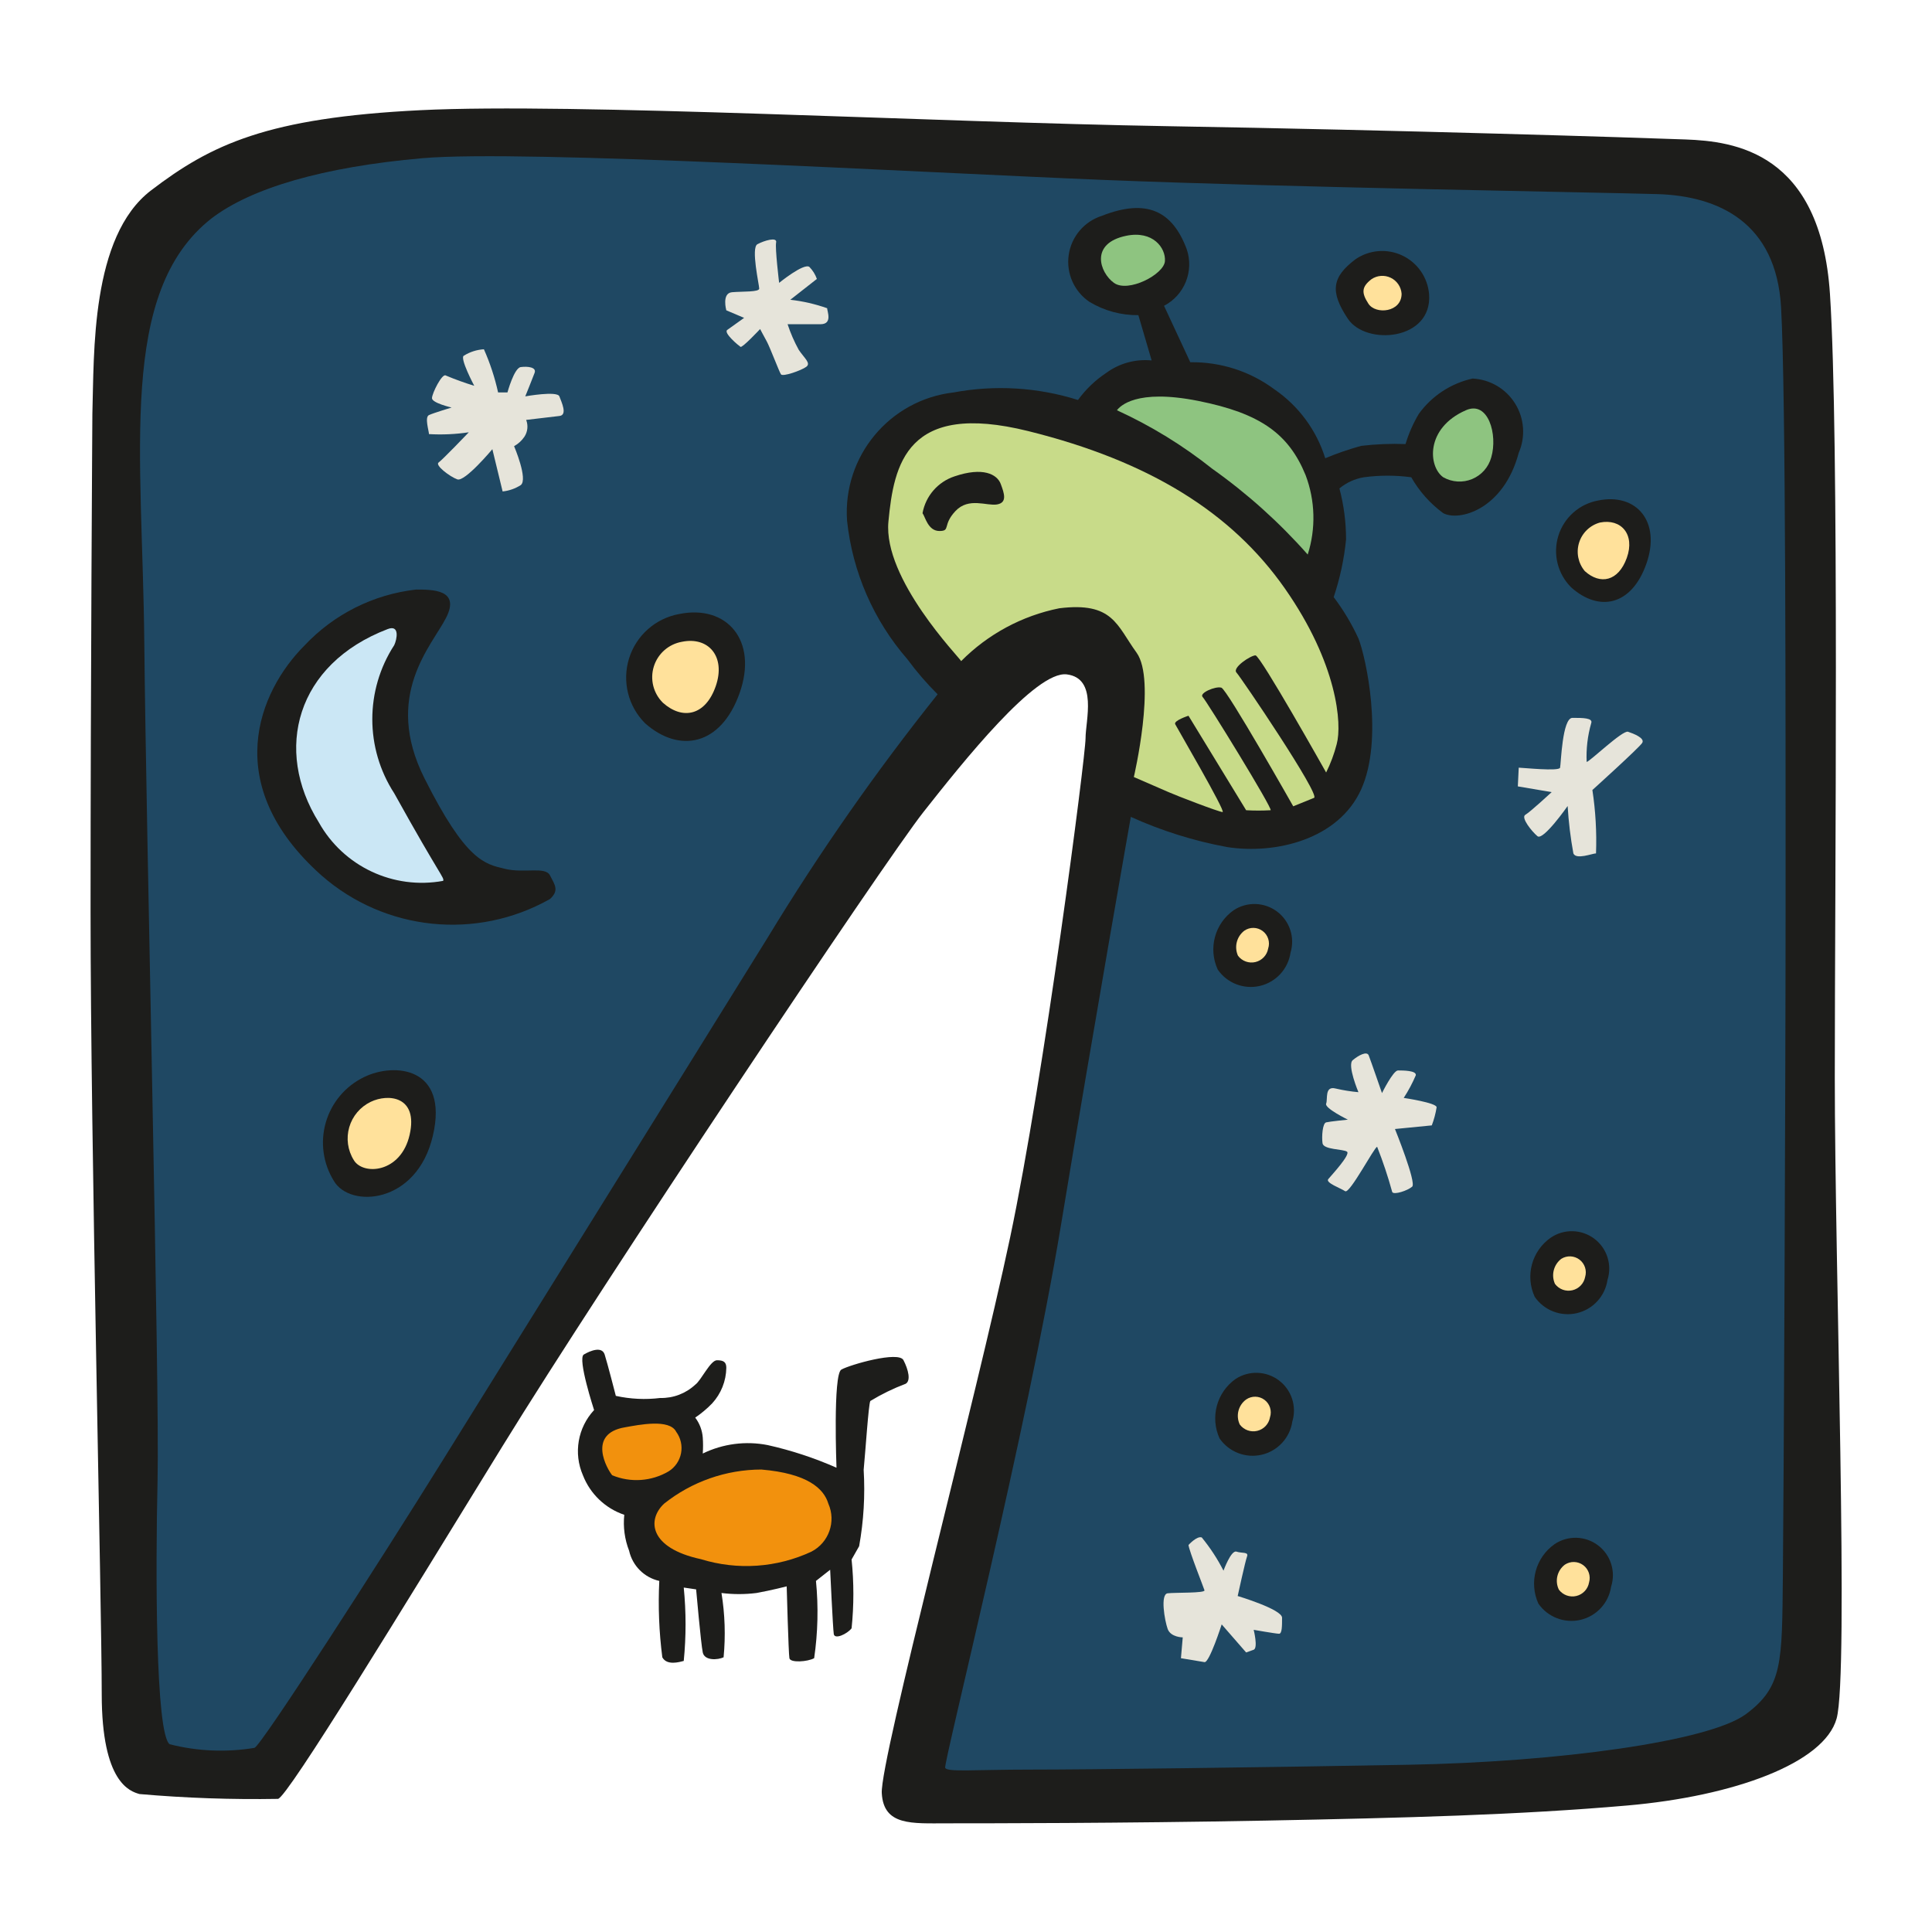
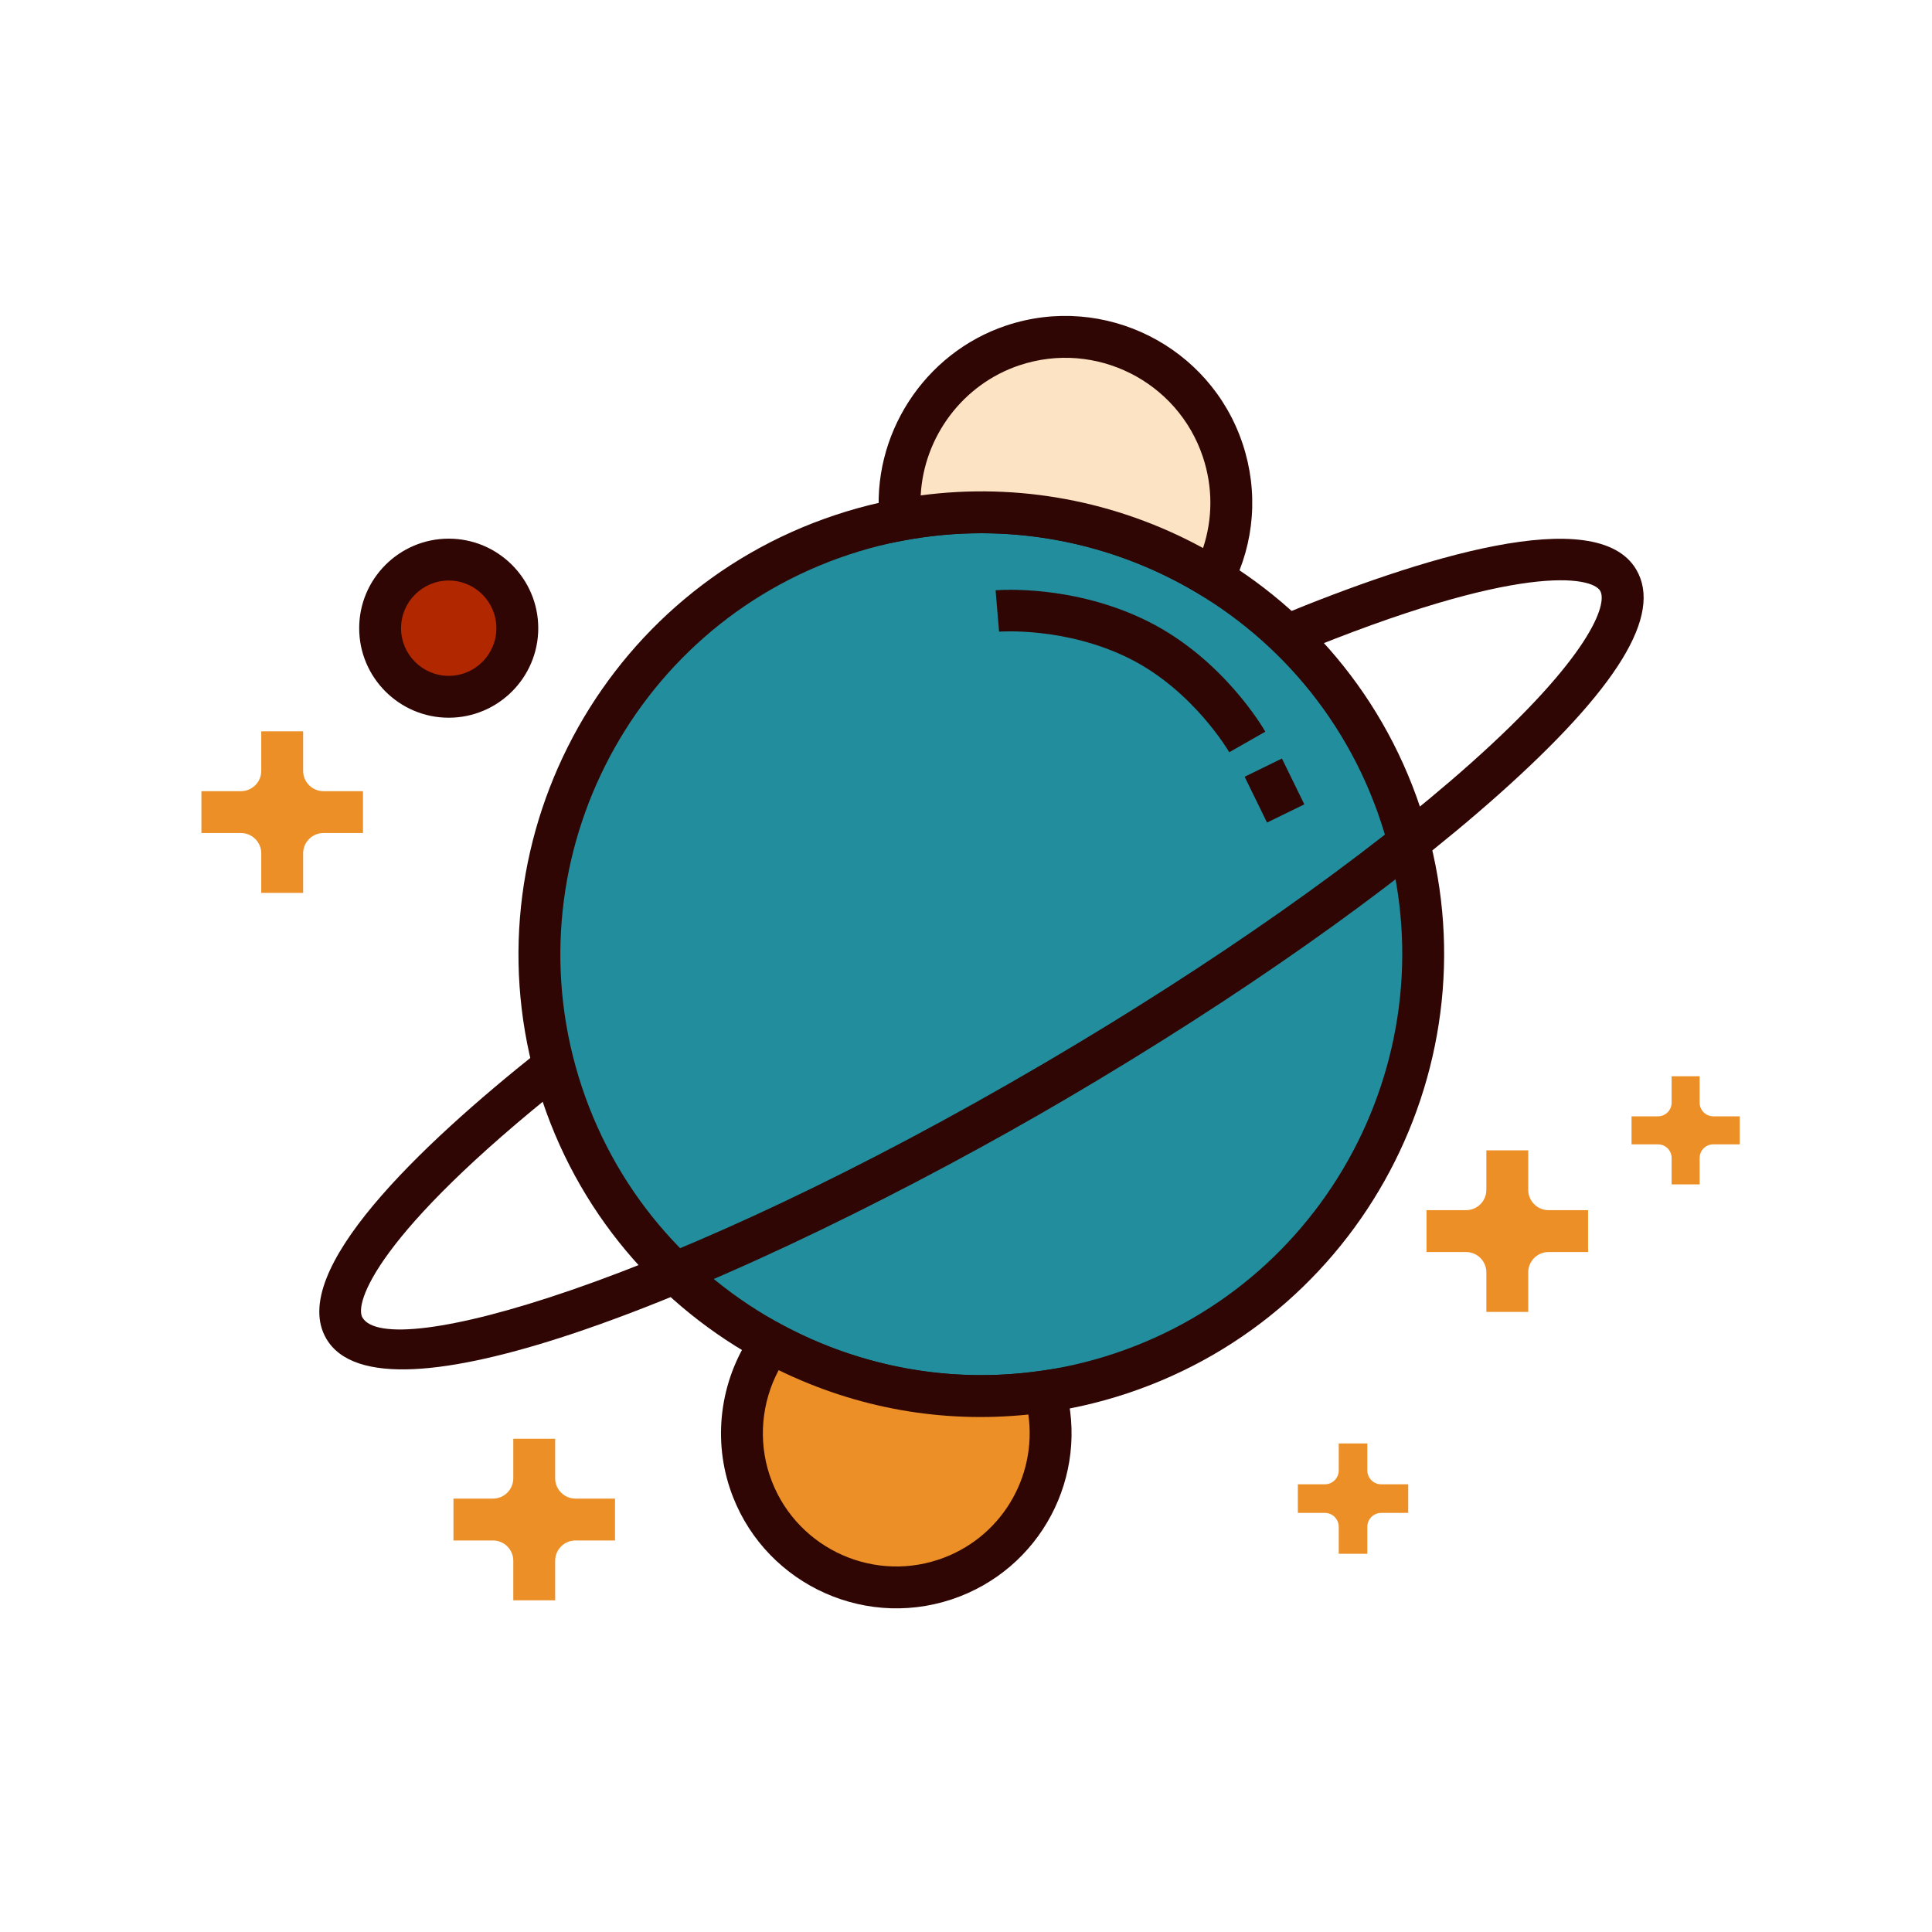
- <svg xmlns="http://www.w3.org/2000/svg" width="800px" height="800px" viewBox="0 0 64 64">
-   <path d="m60.78 35.68c0-6.31.15-21.22-.16-25.94s-3.19-5.06-4.78-5.12-9.41-.31-17.16-.44-19.68-.78-24.75-.53-6.93 1.13-8.93 2.66-1.88 5.4-1.94 7.4c0 0-.06 8.82-.06 16.47s.37 23 .37 25.94.94 3.22 1.25 3.31a44 44 0 0 0 4.59.16c.32-.06 4.13-6.31 7.44-11.69s12.63-19.34 13.94-21 3.72-4.69 4.75-4.56.62 1.53.62 2.12-1.37 11.19-2.5 16.54-4.31 17.31-4.25 18.4 1 1 2.16 1 5.84 0 10.53-.09 8.44-.19 12-.5 6.53-1.41 6.94-2.88-.06-14.93-.06-21.25zm-30.85 9.38c-.15-.32-1.78.15-2.06.31s-.16 3.25-.16 3.25a12.29 12.29 0 0 0 -2.28-.75 3.41 3.41 0 0 0 -2.15.28 3.77 3.77 0 0 0 0-.53 1.25 1.25 0 0 0 -.25-.66 3.56 3.56 0 0 0 .56-.47 1.78 1.78 0 0 0 .47-1.18c0-.19-.09-.25-.31-.25s-.53.68-.72.81a1.64 1.64 0 0 1 -1.16.44 4.35 4.35 0 0 1 -1.47-.07s-.28-1.09-.37-1.37-.47-.13-.69 0 .34 1.84.34 1.84a2 2 0 0 0 -.37 2.16 2.24 2.24 0 0 0 1.37 1.31 2.55 2.55 0 0 0 .16 1.19 1.32 1.32 0 0 0 1 1 14.28 14.28 0 0 0 .1 2.53c.15.28.56.16.71.12a12.31 12.31 0 0 0 0-2.43l.41.06s.16 1.81.22 2.09.5.25.69.16a8.31 8.31 0 0 0 -.07-2.13 4.63 4.63 0 0 0 1.16 0c.5-.09 1-.22 1-.22s.06 2.22.09 2.38.6.12.82 0a10.55 10.55 0 0 0 .06-2.56l.47-.37s.09 1.94.12 2.13.44 0 .59-.19a11.07 11.07 0 0 0 0-2.28l.25-.44a10.67 10.67 0 0 0 .15-2.53c.06-.62.16-2.16.22-2.28a7 7 0 0 1 1.17-.57c.18-.1.09-.47-.07-.78z" fill="#1d1d1b" />
-   <path d="m7 7.24c1.3-1 3.68-1.71 7-2s16.37.47 22.56.72 16.31.41 18.34.47 3.94.94 4.1 3.75.15 13.85.15 19.75-.06 19.41-.09 22.28 0 3.66-1.22 4.57-6.25 1.59-11.19 1.68-10.62.16-12.5.16-2.78.09-2.84-.06 2.72-11.22 3.84-18 2.31-13.5 2.31-13.5a13.77 13.77 0 0 0 3.19 1c1.6.25 3.69-.25 4.44-1.91s.16-4.37-.09-5a7.41 7.41 0 0 0 -.82-1.37 8.67 8.67 0 0 0 .41-1.91 6.6 6.6 0 0 0 -.22-1.69 1.7 1.7 0 0 1 .81-.37 5.88 5.88 0 0 1 1.57 0 3.82 3.82 0 0 0 1.06 1.19c.53.28 2-.12 2.5-2a1.76 1.76 0 0 0 -1.53-2.46 3 3 0 0 0 -1.78 1.17 4.5 4.5 0 0 0 -.44 1 9.53 9.53 0 0 0 -1.47.06 10.06 10.06 0 0 0 -1.19.41 4.32 4.32 0 0 0 -1.68-2.28 4.55 4.55 0 0 0 -2.79-.9l-.87-1.87a1.55 1.55 0 0 0 .75-1.88c-.47-1.25-1.31-1.69-2.81-1.1a1.6 1.6 0 0 0 -.41 2.85 3.07 3.07 0 0 0 1.62.44l.44 1.5a2.18 2.18 0 0 0 -1.5.41 3.66 3.66 0 0 0 -.94.9 8.51 8.51 0 0 0 -4.12-.25 4 4 0 0 0 -3.53 4.25 8.33 8.33 0 0 0 2 4.59 9.93 9.93 0 0 0 1 1.16 76.53 76.53 0 0 0 -5.63 8.06c-3 4.84-8.78 14.12-10.78 17.34s-6 9.44-6.22 9.5a6.84 6.84 0 0 1 -2.81-.12c-.47-.35-.47-5.72-.4-8.78s-.38-21.44-.44-27.72-.88-11.6 2.22-14.04z" fill="#1f4863" />
-   <path d="m13.78 19.53c.56 0 1.47 0 1 .93s-2.1 2.57-.72 5.32 2 2.84 2.66 3 1.34-.09 1.5.22.31.5 0 .78a6.57 6.57 0 0 1 -7.57-.78c-3.37-3-2.09-6.09-.56-7.62a6 6 0 0 1 3.69-1.85z" fill="#1d1d1b" />
-   <path d="m12.84 20.84c.41-.16.31.34.22.53a4.51 4.51 0 0 0 0 4.91c1.56 2.81 1.66 2.78 1.62 2.9a3.91 3.91 0 0 1 -4.12-1.94c-1.5-2.4-.75-5.24 2.28-6.4z" fill="#cbe7f5" />
-   <path d="m22.5 20.34c1.57-.32 2.62.87 2 2.62s-2 2-3.13 1a2.14 2.14 0 0 1 1.13-3.62z" fill="#1d1d1b" />
-   <path d="m22.59 21.26c.88-.18 1.46.49 1.12 1.47s-1.1 1.13-1.75.55a1.19 1.19 0 0 1 .63-2.02z" fill="#ffe19b" />
-   <path d="m52.94 16.58c1.26-.26 2.09.69 1.6 2.09s-1.57 1.61-2.49.79a1.7 1.7 0 0 1 .89-2.88z" fill="#1d1d1b" />
-   <path d="m53 17.31c.7-.14 1.17.39.89 1.17s-.88.9-1.39.44a1 1 0 0 1 .5-1.61z" fill="#ffe19b" />
-   <path d="m12.06 35.68c1-.49 2.81-.34 2.28 1.94s-2.75 2.41-3.28 1.5a2.41 2.41 0 0 1 1-3.44z" fill="#1d1d1b" />
-   <path d="m12.28 36.5c.58-.28 1.58-.19 1.29 1.09s-1.55 1.35-1.85.84a1.35 1.35 0 0 1 .56-1.93z" fill="#ffe19b" />
-   <path d="m15.71 12.78s-.5-.94-.34-1a1.41 1.41 0 0 1 .66-.21 7.48 7.48 0 0 1 .47 1.43h.31s.22-.81.44-.84.53 0 .46.19-.31.78-.31.78 1.06-.19 1.13 0 .28.62 0 .65l-1.1.13a.61.61 0 0 1 -.06.56 1 1 0 0 1 -.34.31s.47 1.1.22 1.29a1.38 1.38 0 0 1 -.6.21l-.34-1.4s-.91 1.09-1.16 1-.75-.47-.62-.56 1-1 1-1a6.39 6.39 0 0 1 -1.32.06c0-.1-.15-.56 0-.63s.75-.25.75-.25-.65-.15-.65-.31.34-.84.46-.75a9.94 9.94 0 0 0 .94.34z" fill="#e6e4da" />
-   <path d="m24.06 10.28s-.16-.57.19-.6.9 0 .9-.12-.28-1.35-.06-1.47.66-.25.62-.06.1 1.34.1 1.34.81-.66 1-.53a1.08 1.08 0 0 1 .25.4l-.88.69a5.55 5.55 0 0 1 1.22.28c0 .1.19.53-.22.53h-1.09a5 5 0 0 0 .37.85c.19.28.41.44.25.56s-.78.34-.84.25-.37-.91-.47-1.09-.22-.41-.22-.41-.59.63-.65.59-.57-.46-.44-.56l.56-.4z" fill="#e6e4da" />
-   <g fill="#8ec480">
-     <path d="m37.31 7.81c.88-.18 1.31.4 1.28.84s-1.22 1.06-1.69.72-.81-1.31.41-1.56z" />
-     <path d="m37 13.59c.1-.13.63-.72 2.69-.31s3 1.09 3.56 2.46a4 4 0 0 1 .07 2.63 18.49 18.49 0 0 0 -3.16-2.84 15.27 15.27 0 0 0 -3.16-1.94z" />
-     <path d="m48.56 13.59c.74-.33 1.06.81.84 1.56a1.09 1.09 0 0 1 -1.59.66c-.5-.35-.6-1.63.75-2.22z" />
-   </g>
-   <path d="m44.9 8.59a1.56 1.56 0 0 1 2.44 1.15c.12 1.54-2.09 1.72-2.69.82s-.53-1.38.25-1.97z" fill="#1d1d1b" />
-   <path d="m45.43 9.25a.64.64 0 0 1 1 .48c0 .62-.86.7-1.1.33s-.22-.56.1-.81z" fill="#ffe19b" />
-   <path d="m50.31 25.43c.12 0 1.34.13 1.37 0s.07-1.65.41-1.65.69 0 .62.18a4 4 0 0 0 -.15 1.28c.09 0 1.19-1.06 1.37-1s.57.21.47.37-1.65 1.56-1.65 1.56a11.24 11.24 0 0 1 .12 2.1c-.12 0-.66.22-.75 0a13.11 13.11 0 0 1 -.19-1.57s-.81 1.16-1 1-.56-.62-.4-.71.87-.75.87-.75l-1.12-.19z" fill="#e6e4da" />
-   <path d="m40.87 30.15a1.25 1.25 0 0 1 1.88 1.41 1.33 1.33 0 0 1 -2.41.56 1.59 1.59 0 0 1 .53-1.97z" fill="#1d1d1b" />
-   <path d="m41.22 30.83a.52.52 0 0 1 .79.59.56.56 0 0 1 -1 .24.69.69 0 0 1 .21-.83z" fill="#ffe19b" />
-   <path d="m40.93 45.68a1.25 1.25 0 0 1 1.88 1.41 1.33 1.33 0 0 1 -2.41.56 1.6 1.6 0 0 1 .53-1.97z" fill="#1d1d1b" />
-   <path d="m41.28 46.36a.52.52 0 0 1 .79.59.56.56 0 0 1 -1 .24.67.67 0 0 1 .21-.83z" fill="#ffe19b" />
-   <path d="m51.37 41a1.24 1.24 0 0 1 1.88 1.4 1.33 1.33 0 0 1 -2.41.56 1.58 1.58 0 0 1 .53-1.96z" fill="#1d1d1b" />
-   <path d="m51.72 41.7a.53.53 0 0 1 .79.6.56.56 0 0 1 -1 .23.69.69 0 0 1 .21-.83z" fill="#ffe19b" />
-   <path d="m51.5 51.15a1.24 1.24 0 0 1 1.87 1.41 1.33 1.33 0 0 1 -2.41.56 1.6 1.6 0 0 1 .54-1.97z" fill="#1d1d1b" />
-   <path d="m51.84 51.83a.53.53 0 0 1 .8.59.56.56 0 0 1 -1 .24.67.67 0 0 1 .2-.83z" fill="#ffe19b" />
-   <path d="m45 36.18s-.38-.9-.19-1.06.47-.31.53-.16.44 1.25.44 1.25.37-.75.53-.75.62 0 .59.16a4.85 4.85 0 0 1 -.4.75s1.09.16 1.09.31a3 3 0 0 1 -.16.6l-1.22.12s.72 1.78.57 1.91-.6.28-.66.18a14.63 14.63 0 0 0 -.5-1.5c-.09 0-.91 1.57-1.06 1.47s-.66-.28-.56-.4.75-.82.62-.91-.78-.06-.81-.28 0-.66.12-.69.72-.09.72-.09-.78-.38-.72-.53-.06-.6.32-.5a5.44 5.44 0 0 0 .75.12z" fill="#e6e4da" />
-   <path d="m39.37 51.18s.28-.31.44-.25a6.2 6.2 0 0 1 .72 1.1s.25-.69.43-.63.41 0 .35.16-.31 1.31-.31 1.31 1.47.44 1.47.72 0 .53-.1.53-.84-.13-.84-.13.15.6 0 .66l-.25.09-.81-.93s-.41 1.28-.57 1.25l-.78-.13.06-.69s-.4 0-.5-.28-.25-1.15 0-1.18 1.25 0 1.22-.1-.5-1.28-.53-1.5z" fill="#e6e4da" />
-   <path d="m20.71 47.28c.45-.08 1.47-.29 1.69.15a.91.91 0 0 1 -.25 1.31 2.1 2.1 0 0 1 -1.87.13c-.16-.19-.85-1.38.43-1.59z" fill="#f2910d" />
-   <path d="m22 49.81a5.19 5.19 0 0 1 3.22-1.13c1.53.13 2.07.63 2.22 1.13a1.23 1.23 0 0 1 -.56 1.59 5.1 5.1 0 0 1 -3.66.25c-1.72-.37-1.79-1.31-1.22-1.84z" fill="#f2910d" />
-   <path d="m31.84 21.9c-.06-.12-2.59-2.72-2.41-4.62s.6-4 4.63-3 6.75 2.71 8.5 5.21 1.9 4.5 1.72 5.16a4.75 4.75 0 0 1 -.35.94s-2.18-3.88-2.34-3.88-.78.41-.63.57 2.79 4.06 2.57 4.15-.69.28-.69.28-2.19-3.87-2.38-3.93-.75.18-.62.31 2.34 3.72 2.25 3.75a7.25 7.25 0 0 1 -.81 0l-1.91-3.13s-.5.16-.44.28 1.69 2.91 1.57 2.91-1.57-.56-1.79-.66l-1.15-.5s.75-3.21.09-4.12-.78-1.69-2.56-1.47a6.33 6.33 0 0 0 -3.25 1.75z" fill="#c8db89" />
-   <path d="m30.56 17a1.58 1.58 0 0 1 1.06-1.22c.94-.32 1.41-.07 1.53.25s.22.62-.12.68-.94-.25-1.38.22-.15.66-.53.66-.47-.47-.56-.59z" fill="#1d1d1b" />
+ <svg xmlns="http://www.w3.org/2000/svg" width="800px" height="800px" viewBox="0 0 1024 1024" class="icon" version="1.1">
+   <path d="M520.51 506.876m-226.291 0a226.291 226.291 0 1 0 452.582 0 226.291 226.291 0 1 0-452.582 0Z" fill="#228E9D" />
+   <path d="M283.154 783.518c0 12.077 9.791 21.866 21.867 21.866h20.95-20.95c-12.077 0-21.867 9.791-21.867 21.867v20.95-20.95c0-12.077-9.79-21.867-21.866-21.867h-20.951 20.951c12.076 0 21.866-9.789 21.866-21.866v-20.951 20.951z" fill="#ED8F27" />
+   <path d="M294.249 848.2h-22.194v-20.951c0-5.939-4.826-10.765-10.765-10.765h-20.951V794.29h20.951c5.939 0 10.765-4.833 10.765-10.772v-20.951h22.194v20.951c0 5.939 4.833 10.772 10.772 10.772v22.194c-5.938 0-10.772 4.826-10.772 10.765V848.2z m31.723-31.716H305.02V794.29h20.952v22.194z" fill="#ED8F27" />
+   <path d="M893.42 584.46c0 8.085 6.554 14.639 14.639 14.639h14.026-14.026c-8.085 0-14.639 6.554-14.639 14.64v14.026-14.026c0-8.086-6.555-14.64-14.64-14.64h-14.026 14.026c8.085 0 14.64-6.554 14.64-14.639v-14.027 14.027z" fill="#ED8F27" />
+   <path d="M900.848 627.766h-14.859v-14.027c0-3.976-3.231-7.211-7.207-7.211h-14.027v-14.859h14.027a7.213 7.213 0 0 0 7.207-7.207v-14.027h14.859v14.027c0 3.976 3.236 7.207 7.212 7.207v14.859c-3.976 0-7.212 3.236-7.212 7.211v14.027z m21.238-21.239h-14.027v-14.859h14.027v14.859z" fill="#ED8F27" />
+   <path d="M798.898 630.64c0 12.076 9.79 21.866 21.866 21.866h20.95-20.95c-12.077 0-21.866 9.791-21.866 21.867v20.95-20.95c0-12.077-9.791-21.867-21.867-21.867H756.08h20.951c12.076 0.001 21.867-9.789 21.867-21.866v-20.95 20.95z" fill="#ED8F27" />
+   <path d="M809.996 695.324h-22.194v-20.952c0-5.938-4.833-10.764-10.772-10.764h-20.951v-22.194h20.951c5.939 0 10.772-4.834 10.772-10.772V609.69h22.194v20.951c0 5.938 4.826 10.772 10.765 10.772v22.194c-5.939 0-10.765 4.826-10.765 10.764v20.953z m31.717-31.717h-20.951v-22.194h20.951v22.194z" fill="#ED8F27" />
+   <path d="M717.137 779.358c0 8.247 6.686 14.932 14.932 14.932h14.306-14.305c-8.247 0-14.932 6.685-14.932 14.932v14.307-14.307c0-8.247-6.685-14.932-14.932-14.932H687.9h14.306c8.246 0.001 14.931-6.684 14.931-14.932v-14.306 14.306z" fill="#ED8F27" />
+   <path d="M724.715 823.531H709.56v-14.307c0-4.055-3.3-7.356-7.356-7.356h-14.307v-15.156h14.307c4.055 0 7.356-3.3 7.356-7.356V765.05h15.156v14.307c0 4.056 3.3 7.356 7.356 7.356v15.156c-4.056 0-7.356 3.3-7.356 7.356v14.306z m21.663-21.663h-14.307v-15.156h14.307v15.156z" fill="#ED8F27" />
+   <path d="M149.568 408.566c0 12.077 9.79 21.866 21.866 21.866h20.95-20.95c-12.077 0-21.866 9.791-21.866 21.867v20.95V452.3c0-12.077-9.791-21.867-21.867-21.867h-20.95 20.95c12.077 0 21.867-9.79 21.867-21.867v-20.951 20.951z" fill="#ED8F27" />
+   <path d="M160.667 473.253h-22.194v-20.951c0-5.938-4.834-10.772-10.772-10.772H106.75v-22.194h20.951c5.939 0 10.772-4.834 10.772-10.772v-20.951h22.194v20.951c0 5.938 4.826 10.772 10.764 10.772v22.194c-5.938 0-10.764 4.833-10.764 10.772v20.951z m31.716-31.723h-20.952v-22.194h20.952v22.194z" fill="#ED8F27" />
+   <path d="M597.466 738.507c-128.35 42.653-267.476-27.068-310.129-155.419-42.653-128.351 27.069-267.476 155.42-310.129 128.351-42.653 267.475 27.069 310.129 155.42 42.652 128.35-27.07 267.475-155.42 310.128zM449.756 294.02c-116.737 38.793-180.151 165.331-141.357 282.069 38.793 116.737 165.332 180.15 282.068 141.357 116.737-38.793 180.15-165.331 141.357-282.068C693.03 318.64 566.492 255.226 449.756 294.02z" fill="#300604" />
+   <path d="M302.798 707.113c-64.336 21.38-115.256 27.278-129.836 2.447-20.837-35.488 49.769-102.514 112.678-152.494l13.802 17.385c-100.734 80.029-111.64 116.558-107.343 123.877 13.766 23.442 161.564-17.505 361.801-135.062 89.557-52.586 169.606-108.886 225.403-158.528 63.697-56.682 72.87-84.702 68.82-91.601-4.337-7.39-41.966-15.654-162.398 34.173l-8.489-20.505c75.104-31.087 169.055-60.626 190.024-24.9 14.086 23.99-9.858 63.047-73.203 119.415-56.85 50.577-138.148 107.788-228.924 161.083-77.951 45.774-180.893 97.646-262.335 124.71z" fill="#300604" />
+   <path d="M237.831 332.952m-36.355 0a36.355 36.355 0 1 0 72.71 0 36.355 36.355 0 1 0-72.71 0Z" fill="#B12800" />
+   <path d="M237.835 380.403c-26.168 0-47.459-21.283-47.459-47.451s21.291-47.452 47.459-47.452c26.168 0 47.451 21.284 47.451 47.452s-21.283 47.451-47.451 47.451z m0-72.708c-13.93 0-25.265 11.329-25.265 25.258 0 13.929 11.335 25.257 25.265 25.257 13.929 0 25.257-11.328 25.257-25.257 0-13.93-11.328-25.258-25.257-25.258z" fill="#300604" />
+   <path d="M642.976 306.393c10.31-20.227 12.853-44.4 5.128-67.646-15.313-46.079-65.082-71.022-111.162-55.708-39.891 13.257-63.885 52.339-59.691 92.492 58.548-10.975 117.368 1.09 165.725 30.862z" fill="#FCE3C3" />
+   <path d="M647.405 322.146l-10.25-6.308c-47.368-29.161-103.428-39.598-157.859-29.397l-11.825 2.217-1.253-11.971c-4.793-45.829 23.479-89.643 67.227-104.181 51.811-17.218 107.969 10.926 125.189 62.743 8.411 25.312 6.365 52.371-5.77 76.175l-5.459 10.722zM487.986 262.58c51.562-6.88 103.836 2.866 149.654 27.891 5.178-15.599 5.207-32.35-0.067-48.221-13.36-40.204-56.931-62.039-97.128-48.681-30.16 10.021-50.831 37.964-52.459 69.011z" fill="#300604" />
+   <path d="M408.721 711.669c-14.823 20.596-19.961 47.725-11.347 73.646 14.257 42.902 60.594 66.124 103.496 51.867 41.65-13.841 64.643-57.909 52.912-99.724-50.931 7.458-101.633-2.309-145.061-25.789z" fill="#ED8F27" />
+   <path d="M504.372 847.714c-48.643 16.165-101.366-10.258-117.531-58.901-9.359-28.164-4.544-59.425 12.87-83.628l5.699-7.915 8.583 4.639c42.669 23.063 90.449 31.563 138.181 24.57l9.654-1.419 2.637 9.401c13.42 47.849-12.978 97.596-60.093 113.253zM412.71 726.201c-9.07 17.015-10.929 37.191-4.808 55.613 12.305 37.029 52.442 57.144 89.471 44.838 32.813-10.904 52.417-43.548 47.675-76.923-45.601 4.746-90.959-3.316-132.338-23.528zM651.535 398.697c-0.177-0.308-19.09-32.72-52.752-49.59-33.849-16.963-68.899-14.343-69.249-14.315l-1.849-21.922c1.671-0.143 41.378-3.265 80.954 16.569 39.78 19.936 61.12 56.804 62.009 58.363l-19.113 10.895zM679.453 402.033l11.865 24.29-19.767 9.656-11.865-24.29z" fill="#300604" />
</svg>
